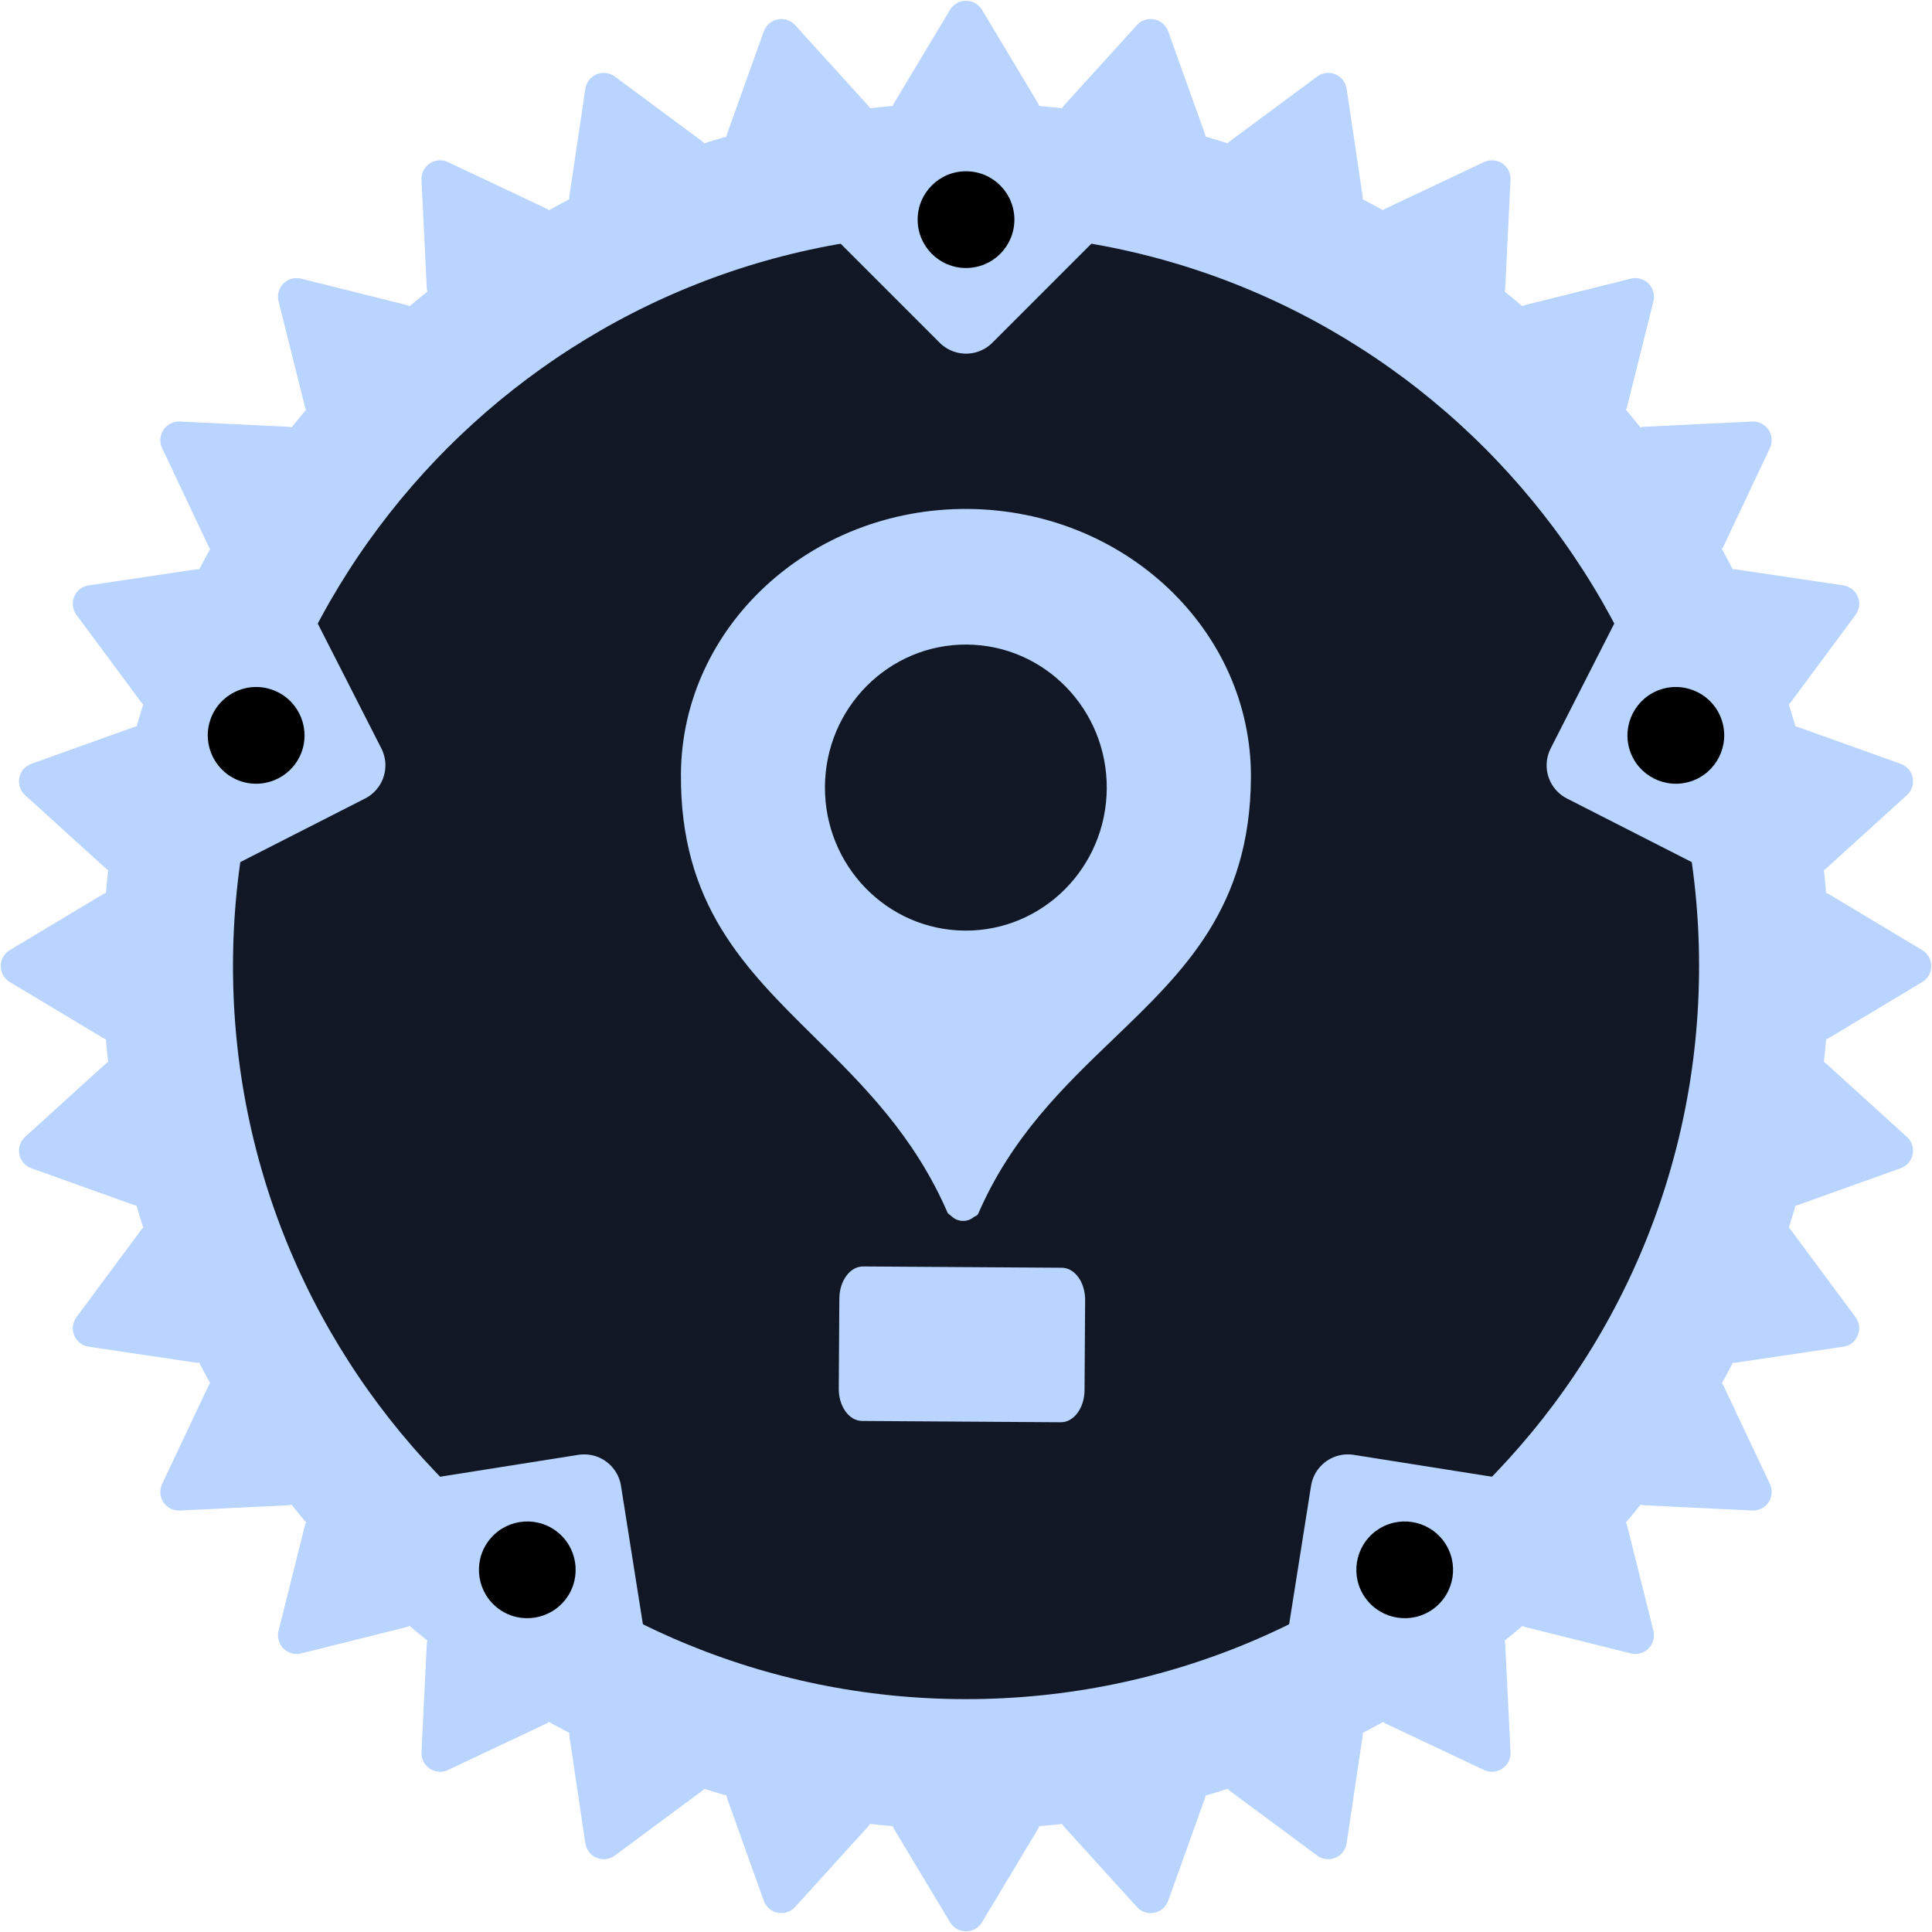
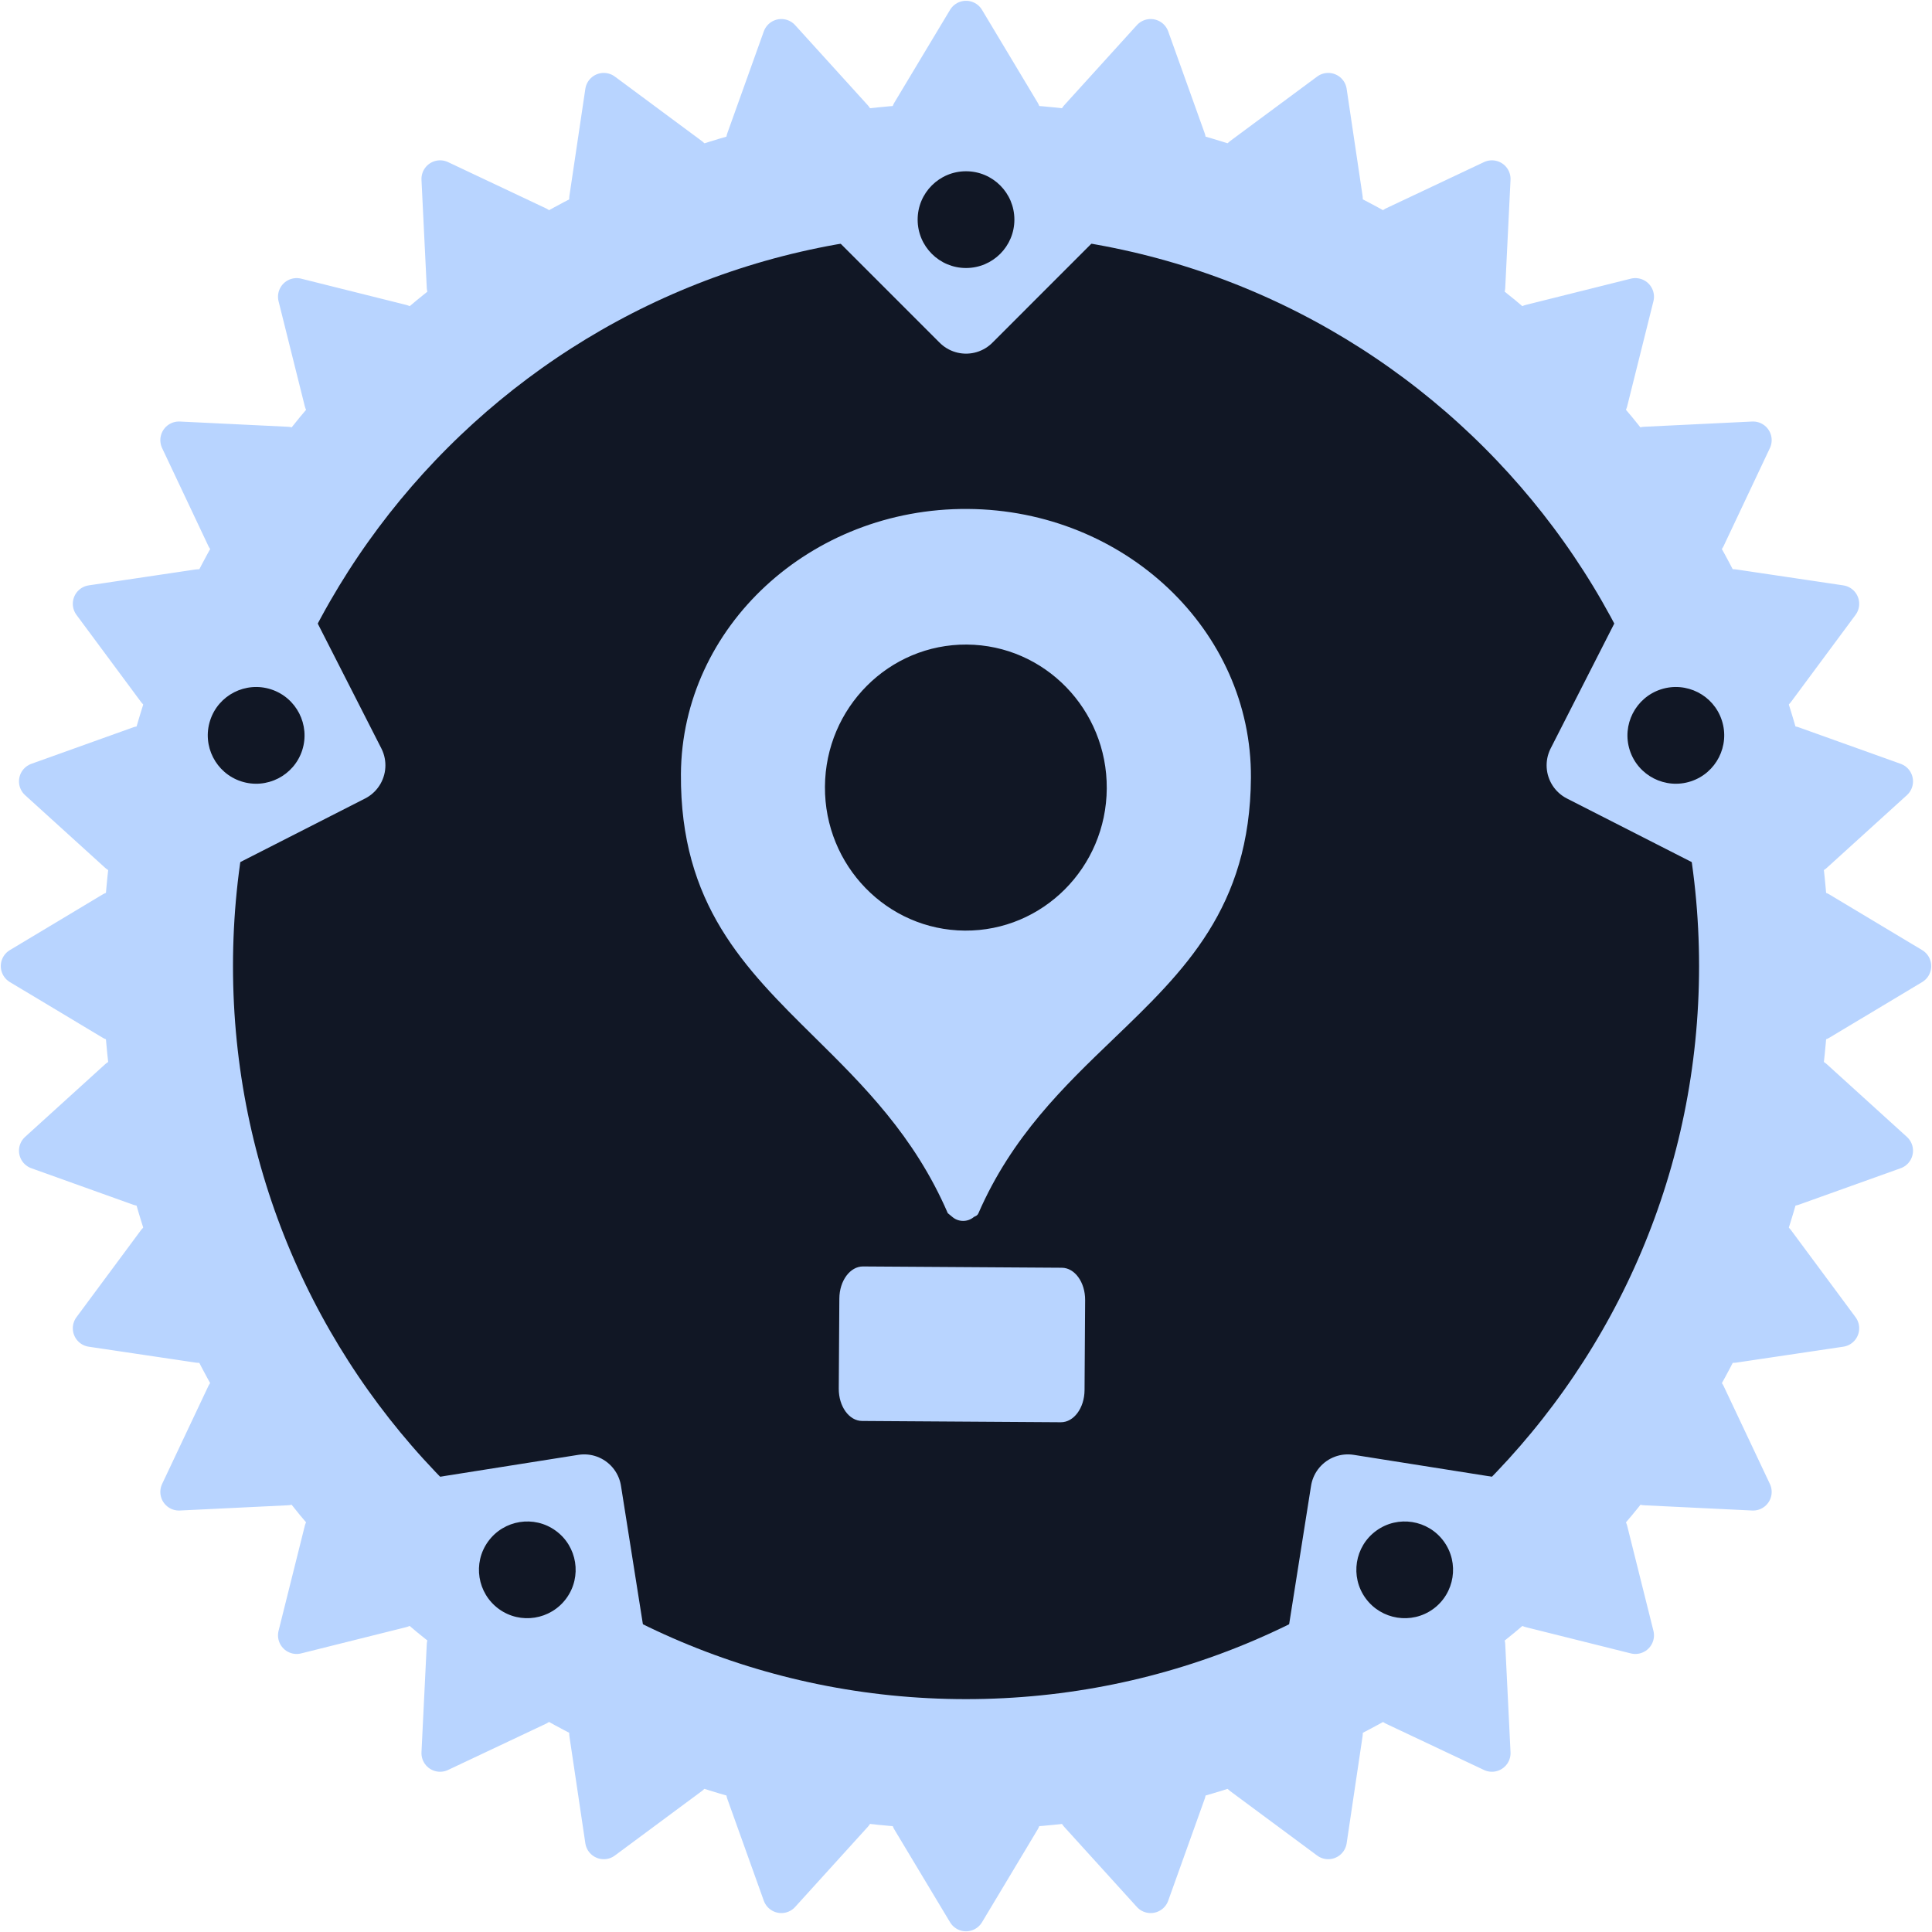
<svg xmlns="http://www.w3.org/2000/svg" width="796" height="796" fill="none" viewBox="0 0 796 796">
  <path fill="#111725" d="M398.008 710.406c172.537 0 312.406-139.869 312.406-312.406S570.545 85.594 398.008 85.594 85.602 225.463 85.602 398 225.47 710.406 398.008 710.406Z" />
  <path stroke="#B8D4FF" stroke-width="53.606" d="M398.013 726.859c181.603 0 328.822-147.219 328.822-328.822 0-181.604-147.219-328.822-328.822-328.822-181.604 0-328.822 147.218-328.822 328.822 0 181.603 147.218 328.822 328.822 328.822Z" />
  <path fill="#B8D4FF" stroke="#B8D4FF" stroke-linejoin="round" stroke-width="15.348" d="m749.771 420.967 38.236-22.933-38.236-22.932v45.865Zm-11.241 68.164 41.973-15.037-33.009-29.961-8.964 44.998Zm-24.307 64.69 44.108-6.561-26.558-35.834-17.55 42.395Zm-36.482 58.701 44.531 2.158-19.04-40.305-25.491 38.147Zm-47.223 50.439 43.263 10.81-10.811-43.263-32.452 32.453Zm-56.163 40.303 40.327 19.04-2.18-44.531-38.147 25.491Zm-62.928 28.529 35.812 26.536 6.562-44.108-42.374 17.572Zm-67.305 15.702 29.961 33.031 15.037-41.973-44.998 8.942Zm-69.065 2.31 22.955 38.236 22.932-38.236h-45.887Zm-68.174-11.252 15.036 41.973 29.962-33.031-44.998-8.942Zm-64.688-24.332 6.562 44.108 35.811-26.536-42.373-17.572Zm-58.696-36.448-2.18 44.531 40.327-19.04-38.147-25.491Zm-50.475-47.265-10.81 43.263 43.263-10.81-32.453-32.453ZM92.77 574.375 73.73 614.68l44.531-2.158-25.49-38.147Zm-28.54-62.949L37.673 547.26l44.109 6.561-17.55-42.395Zm-15.726-67.293-33.01 29.961 41.974 15.037-8.964-44.998Zm-2.268-69.031L8 398.034l38.236 22.933v-45.865Zm11.232-68.209-41.973 15.036 33.009 29.962 8.964-44.998Zm24.312-64.686-44.108 6.562 26.559 35.834 17.55-42.396Zm36.481-58.71-44.53-2.157 19.04 40.305 25.49-38.148Zm47.216-50.431-43.263-10.81 10.81 43.263 32.453-32.453Zm56.169-40.296-40.327-19.04 2.18 44.531 38.147-25.49Zm62.922-28.517-35.811-26.536-6.562 44.108 42.373-17.572Zm67.313-15.706-29.962-33.031-15.036 41.973 44.998-8.942Zm69.063-2.311L398.012 8l-22.955 38.236h45.887Zm68.176 11.253-15.037-41.973-29.961 33.03 44.998 8.943Zm64.681 24.336-6.562-44.108-35.812 26.536 42.374 17.572Zm58.701 36.436 2.18-44.53-40.327 19.04 38.147 25.49Zm50.468 47.258 10.811-43.263-43.263 10.81 32.452 32.453Zm40.262 56.126 19.04-40.305-44.531 2.157 25.491 38.148Zm28.541 62.958 26.558-35.834-44.108-6.562 17.55 42.396Zm15.721 67.288 33.009-29.962-41.973-15.036 8.964 44.998Z" />
  <path fill="#B8D4FF" stroke="#B8D4FF" stroke-linejoin="round" stroke-width="30.696" d="m344.472 76.816 53.54 53.54 53.517-53.54H344.472Zm342.46 171.038-34.366 67.463 67.441 34.366-33.075-101.829Zm-56.828 378.544-74.781-11.834-11.834 74.76 86.615-62.926Zm-377.581 62.926-11.833-74.76-74.782 11.834 86.615 62.926ZM76 349.683l67.442-34.366-34.366-67.463-33.075 101.829Z" />
-   <path fill="#000" d="M398.007 110.422c11.007 0 19.93-8.923 19.93-19.93s-8.923-19.93-19.93-19.93-19.93 8.923-19.93 19.93 8.923 19.93 19.93 19.93Z" />
-   <path fill="#000" fill-rule="evenodd" d="M86.583 296.816c3.38-10.455 14.636-16.193 25.112-12.79 10.455 3.403 16.193 14.658 12.812 25.112-3.403 10.455-14.658 16.193-25.135 12.79-10.454-3.403-16.193-14.658-12.79-25.112Zm118.958 366.105c-8.898-6.473-10.877-18.952-4.405-27.849 6.473-8.897 18.929-10.877 27.827-4.404 8.897 6.45 10.877 18.929 4.404 27.826-6.473 8.898-18.951 10.877-27.826 4.427Zm503.873-366.105c3.403 10.454-2.336 21.709-12.79 25.112-10.476 3.403-21.732-2.335-25.135-12.79-3.381-10.454 2.358-21.709 12.812-25.112 10.477-3.403 21.732 2.335 25.113 12.79ZM590.482 662.921c-8.897 6.45-21.376 4.471-27.848-4.427-6.473-8.897-4.494-21.376 4.404-27.826 8.897-6.473 21.375-4.493 27.826 4.404 6.473 8.897 4.493 21.376-4.382 27.849Z" clip-rule="evenodd" />
+   <path fill="#111725" d="M398.007 110.422c11.007 0 19.93-8.923 19.93-19.93s-8.923-19.93-19.93-19.93-19.93 8.923-19.93 19.93 8.923 19.93 19.93 19.93Z" />
+   <path fill="#111725" fill-rule="evenodd" d="M86.583 296.816c3.38-10.455 14.636-16.193 25.112-12.79 10.455 3.403 16.193 14.658 12.812 25.112-3.403 10.455-14.658 16.193-25.135 12.79-10.454-3.403-16.193-14.658-12.79-25.112Zm118.958 366.105c-8.898-6.473-10.877-18.952-4.405-27.849 6.473-8.897 18.929-10.877 27.827-4.404 8.897 6.45 10.877 18.929 4.404 27.826-6.473 8.898-18.951 10.877-27.826 4.427Zm503.873-366.105c3.403 10.454-2.336 21.709-12.79 25.112-10.476 3.403-21.732-2.335-25.135-12.79-3.381-10.454 2.358-21.709 12.812-25.112 10.477-3.403 21.732 2.335 25.113 12.79ZM590.482 662.921c-8.897 6.45-21.376 4.471-27.848-4.427-6.473-8.897-4.494-21.376 4.404-27.826 8.897-6.473 21.375-4.493 27.826 4.404 6.473 8.897 4.493 21.376-4.382 27.849Z" clip-rule="evenodd" />
  <path fill="#B8D4FF" fill-rule="evenodd" d="M398.684 209.692c-64.75-.422-117.743 48.583-118.138 109.235-.349 53.704 26.207 79.922 54.964 108.313 20.048 19.792 41.165 40.641 54.982 72.594.932.758 1.555 1.263 1.822 1.502a6.782 6.782 0 0 0 4.461 1.688 6.788 6.788 0 0 0 4.484-1.63c.073-.063.205-.12.368-.19.446-.191 1.125-.483 1.476-1.29 13.769-31.649 35.187-52.215 55.641-71.856 29.127-27.97 56.299-54.062 56.647-107.603.394-60.652-51.956-110.342-116.707-110.763Zm-1.127 173.726c32.062.208 58.226-26.005 58.438-58.549.212-32.544-25.609-59.095-57.671-59.304-32.063-.208-58.226 26.004-58.438 58.549-.212 32.544 25.608 59.095 57.671 59.304ZM355.592 521.79c-5.35-.035-9.725 5.88-9.773 13.211l-.241 37.109c-.048 7.332 4.25 13.303 9.6 13.338l81.892.533c5.349.034 9.724-5.881 9.772-13.212l.241-37.109c.048-7.331-4.25-13.303-9.599-13.338l-81.892-.532Zm70.898 23.843-60.208-.391-.11 16.895 60.208.392.11-16.896Z" clip-rule="evenodd" />
  <path fill="#B8D4FF" d="m361.448 539.018 69.608.453-.19 29.093-69.607-.454z" />
</svg>
